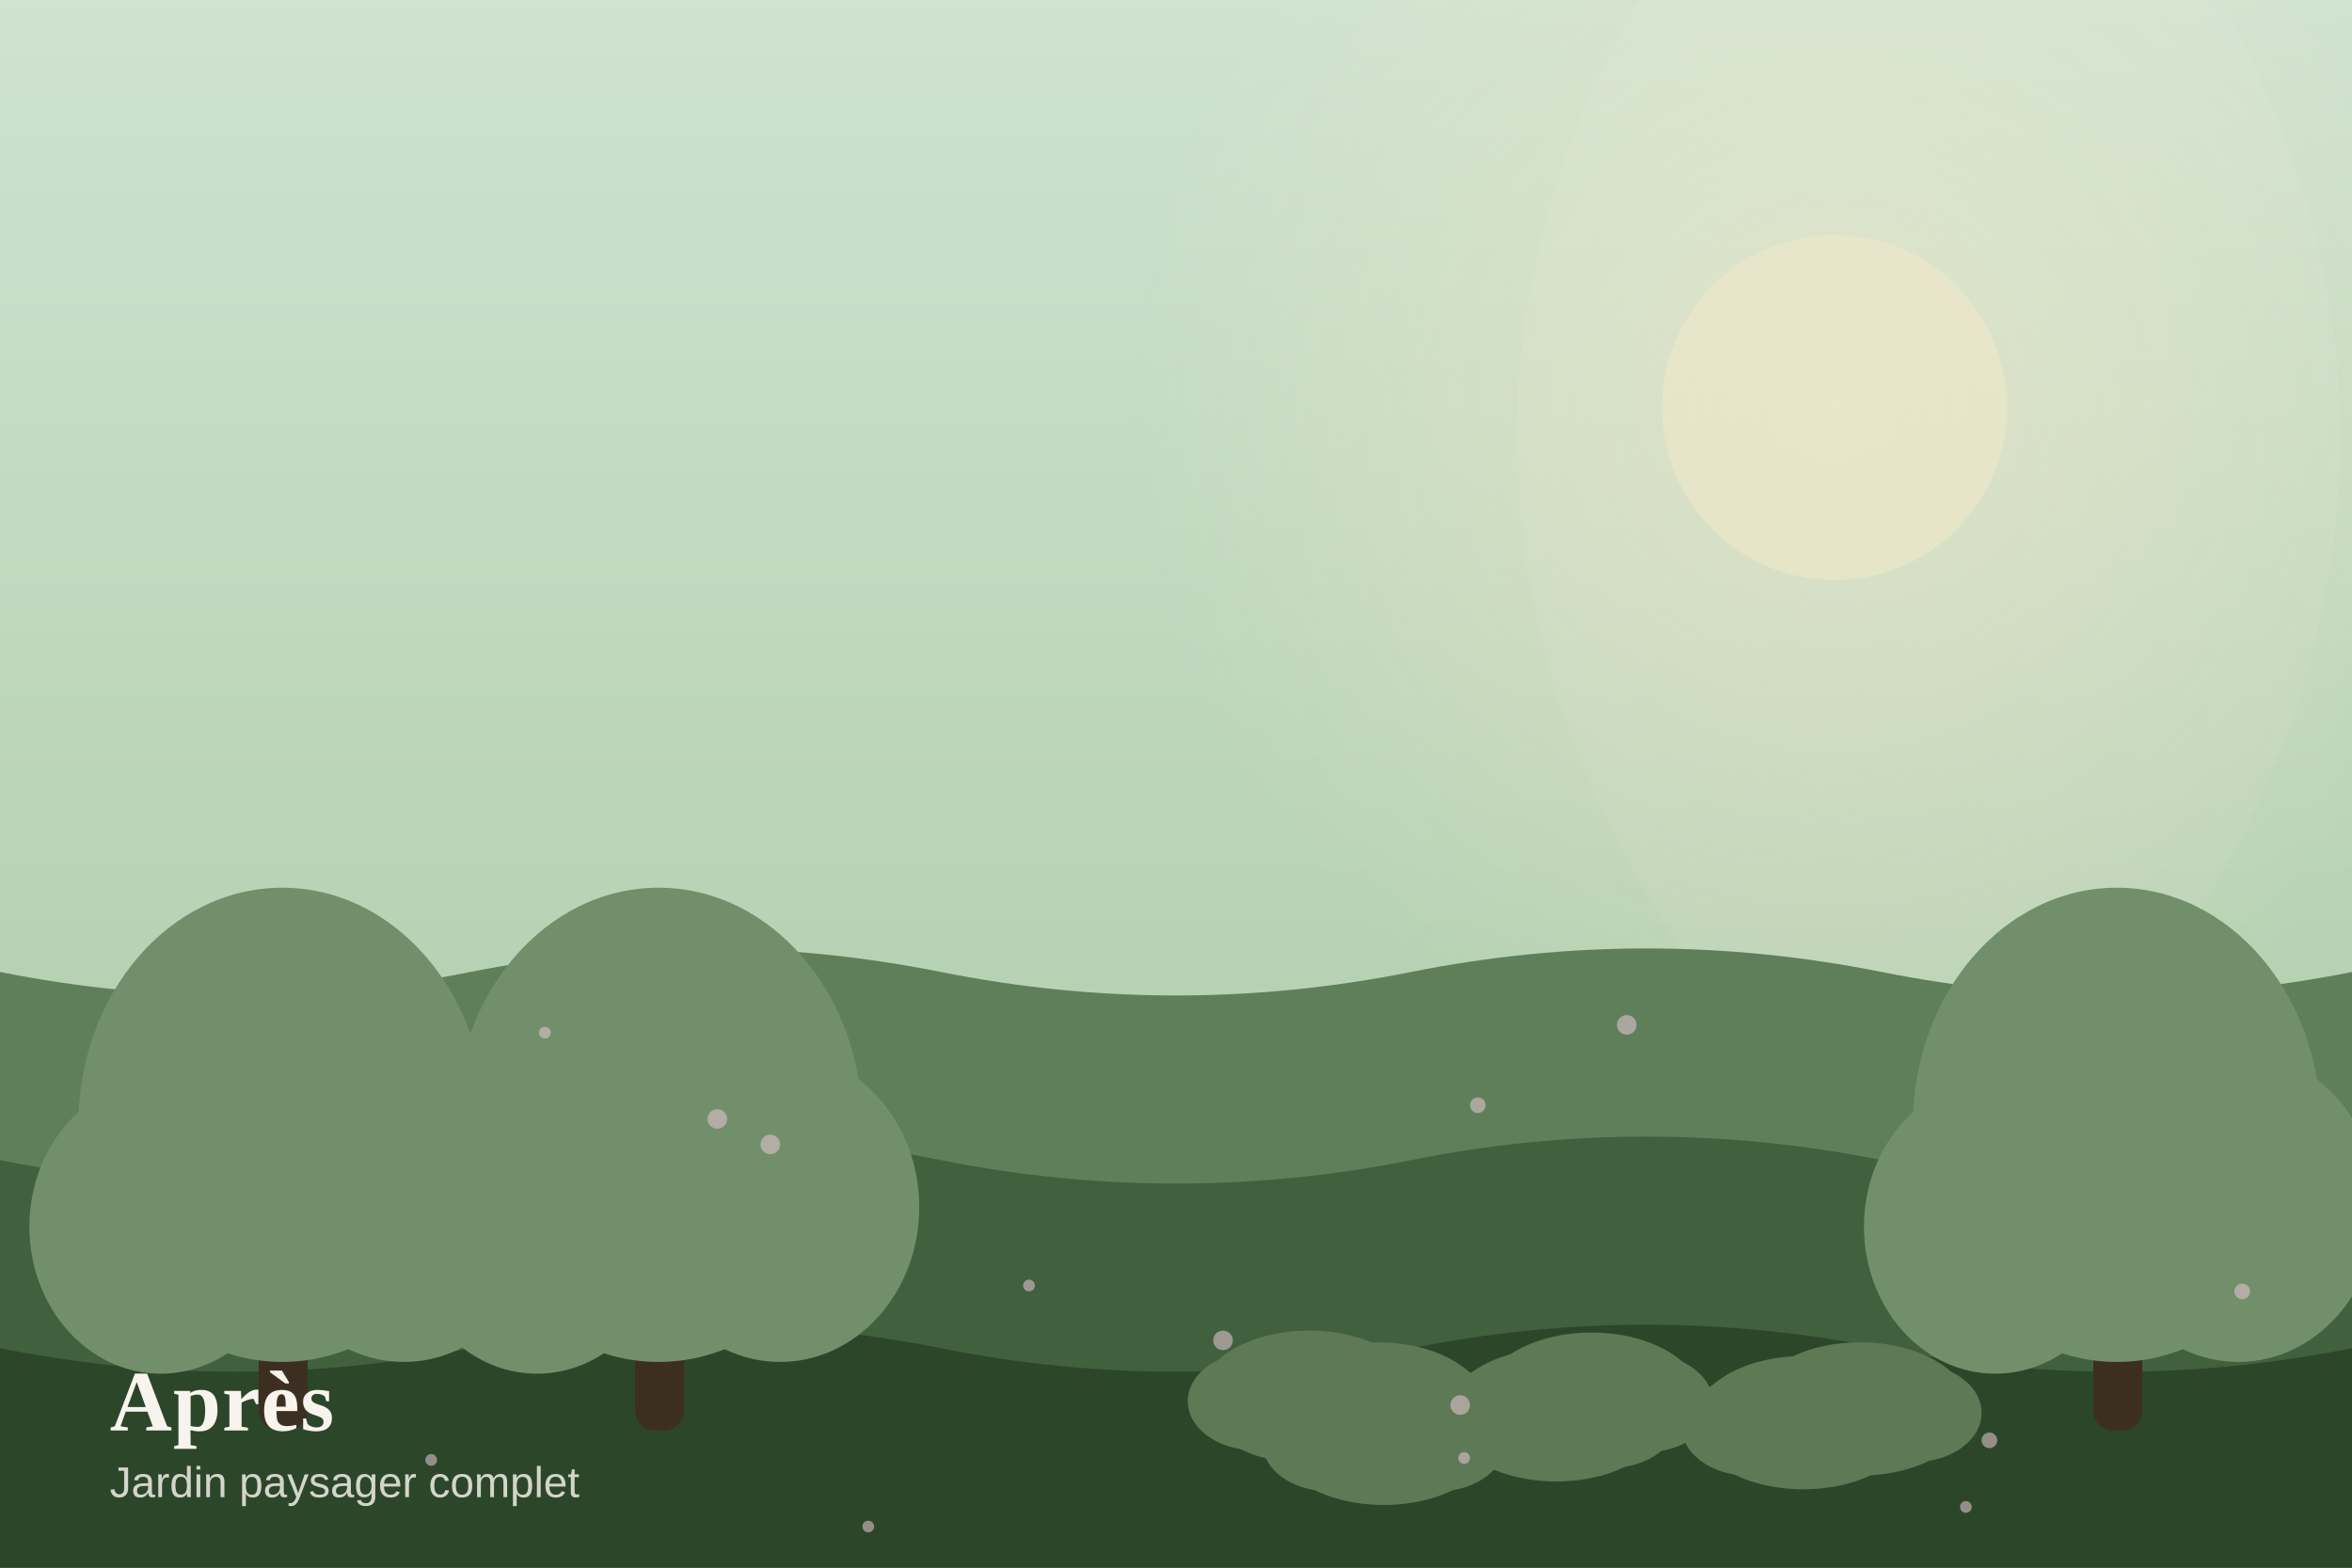
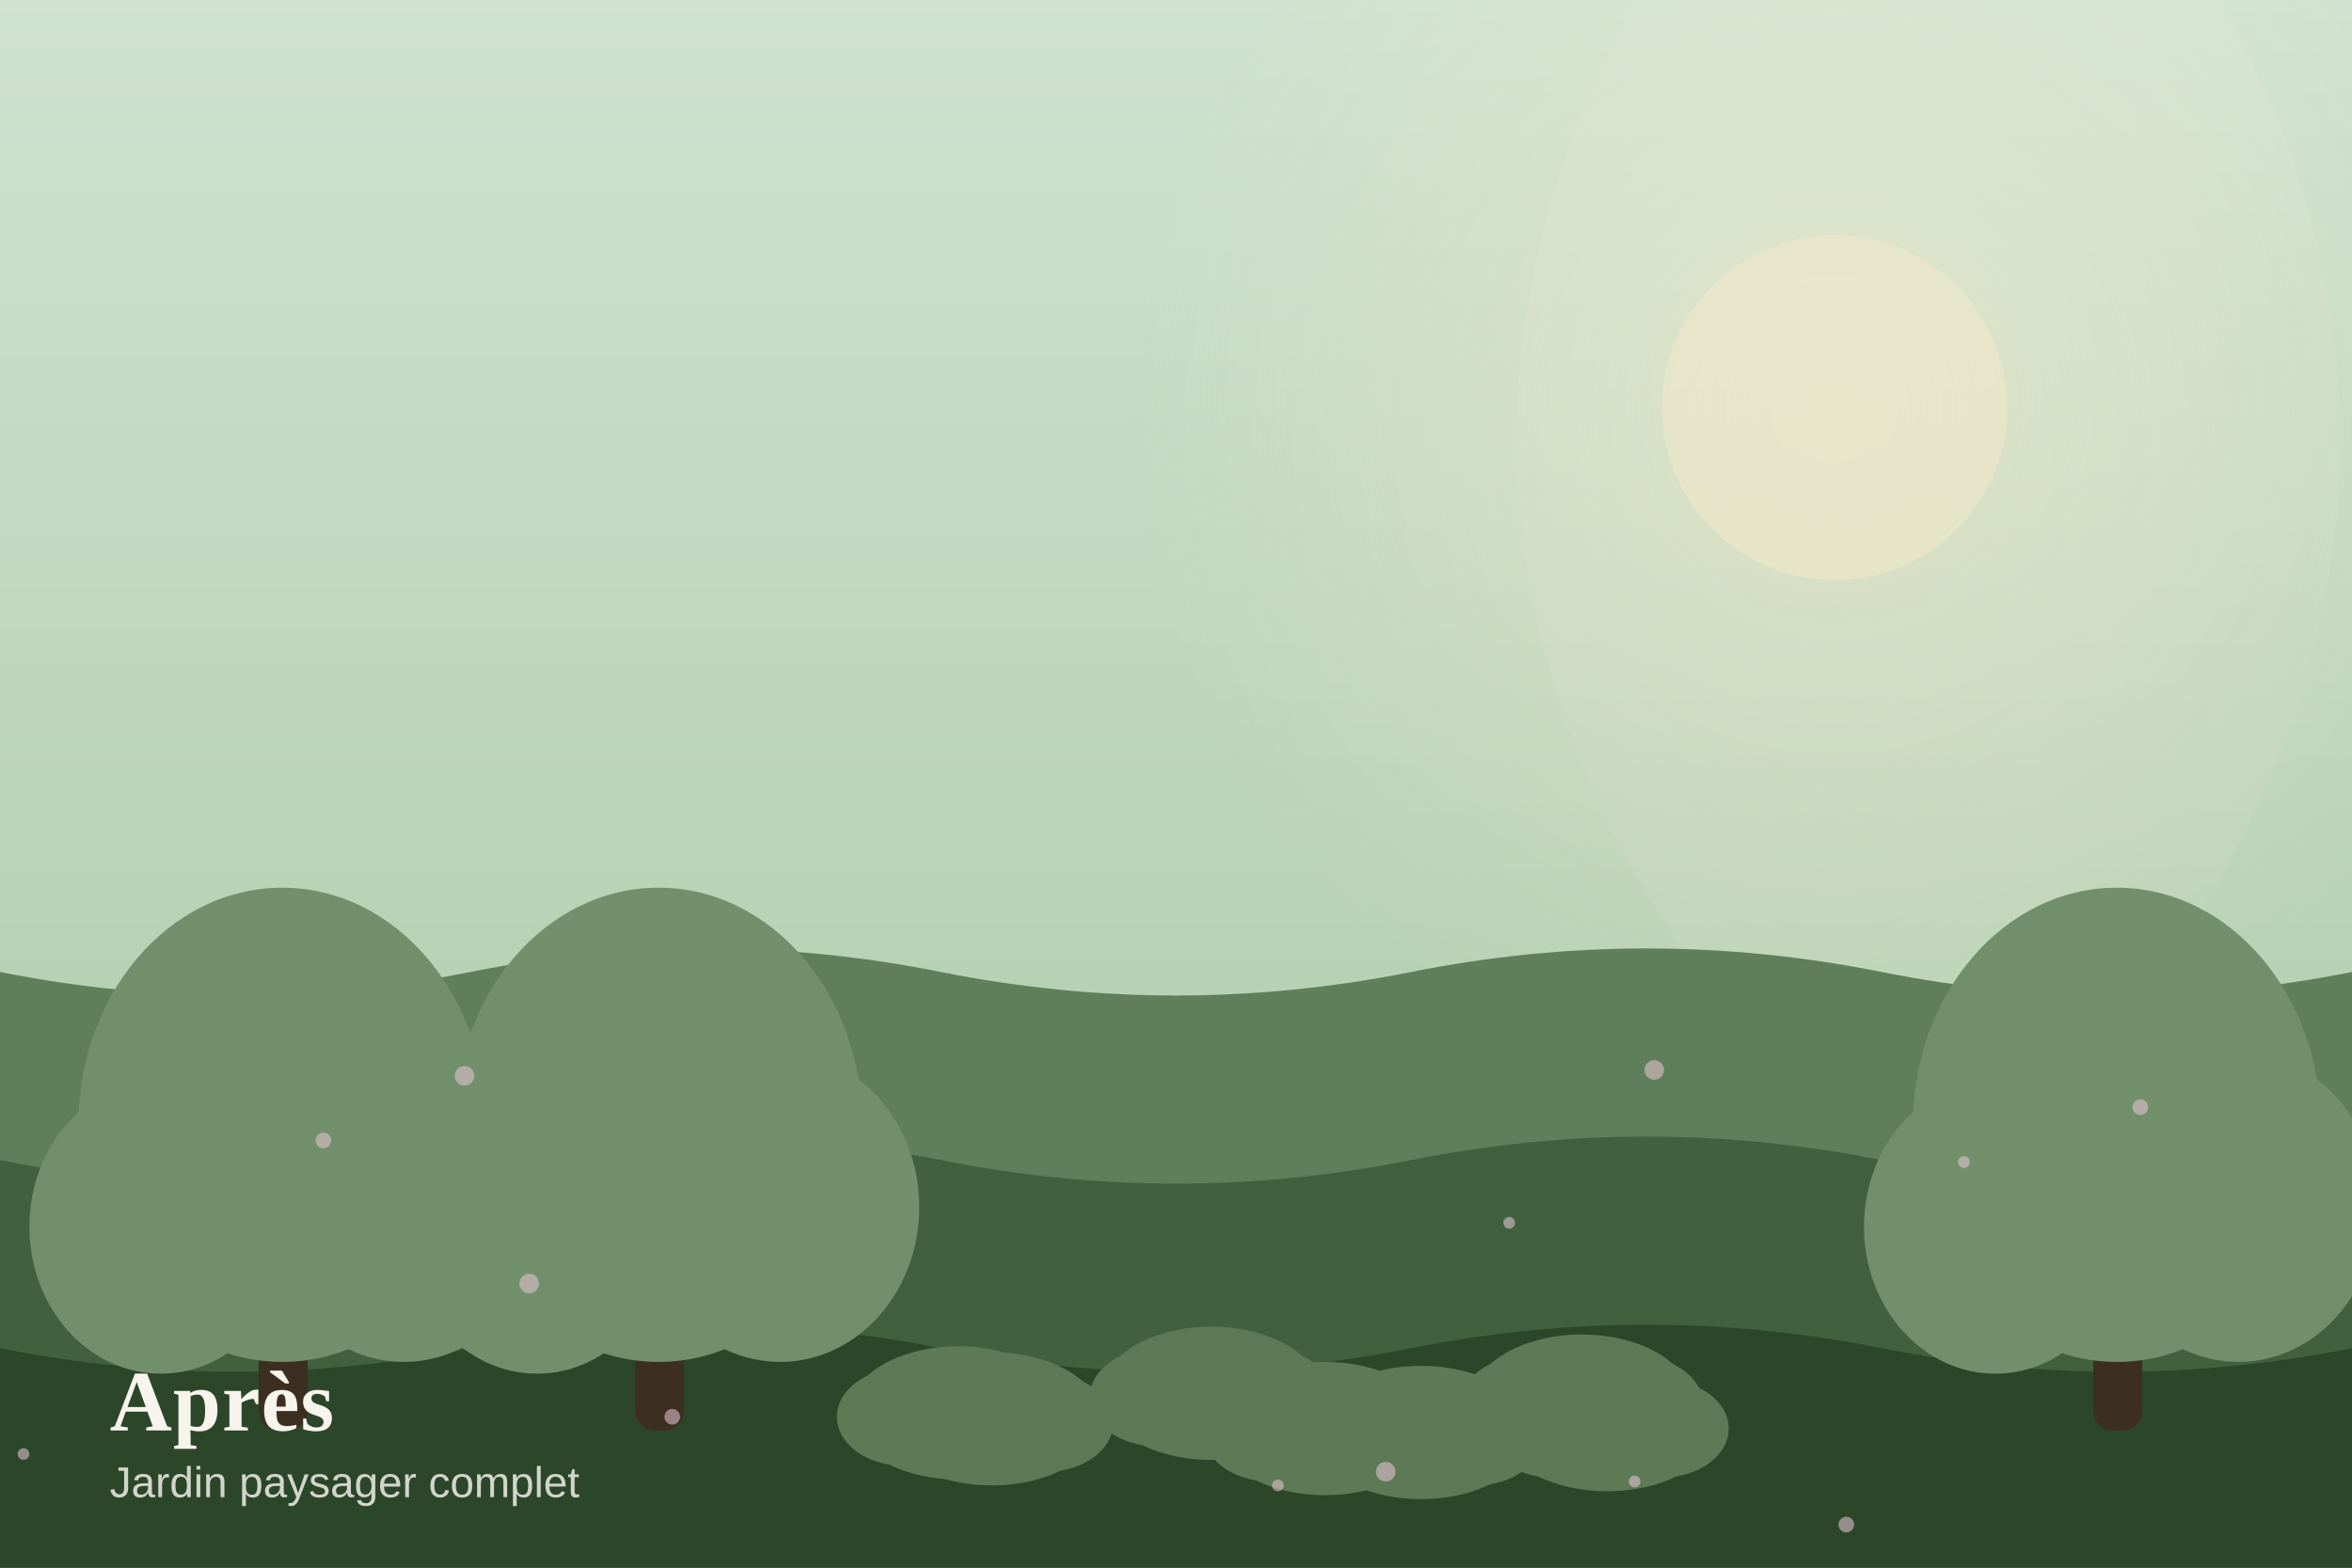
<svg xmlns="http://www.w3.org/2000/svg" viewBox="0 0 1200 800" preserveAspectRatio="xMidYMid slice" role="img" aria-label="Après">
  <defs>
    <linearGradient id="sky" x1="0" y1="0" x2="0" y2="1">
      <stop offset="0" stop-color="#cfe3d0" />
      <stop offset="1" stop-color="#a7c7a2" />
    </linearGradient>
    <radialGradient id="orb">
      <stop offset="0" stop-color="#f1e7c9" stop-opacity="0.55" />
      <stop offset="1" stop-color="#f1e7c9" stop-opacity="0" />
    </radialGradient>
  </defs>
  <rect width="1200" height="800" fill="url(#sky)" />
  <circle cx="936" cy="208" r="360" fill="url(#orb)" />
  <circle cx="936" cy="208" r="88" fill="#f1e7c9" opacity="0.55" />
  <g opacity="0.06" fill="#F7F4EE">
    <path d="M984 -176 C 1264.0 64, 1264.0 384.0, 984 624.0 C 704 384.0, 704 64, 984 -176 Z" />
    <rect x="982" y="-176" width="4" height="800.0" rx="2" />
  </g>
  <path d="M0 496.0 Q 120 520 240 496 Q 360 472 480 496 Q 600 520 720 496 Q 840 472 960 496 Q 1080 520 1200 496 L 1200 9999 L 0 9999 Z" fill="#5f7f5a" opacity="1.0" />
  <path d="M0 592.0 Q 120 616 240 592 Q 360 568 480 592 Q 600 616 720 592 Q 840 568 960 592 Q 1080 616 1200 592 L 1200 9999 L 0 9999 Z" fill="#41603e" opacity="1.0" />
  <path d="M0 688.0 Q 120 712 240 688 Q 360 664 480 688 Q 600 712 720 688 Q 840 664 960 688 Q 1080 712 1200 688 L 1200 9999 L 0 9999 Z" fill="#2c462a" opacity="1.0" />
  <rect x="132" y="616" width="25" height="114" rx="10" fill="#3c2f22" />
  <ellipse cx="144" cy="574" rx="104" ry="121" fill="#728f6b" />
  <ellipse cx="82" cy="626" rx="67" ry="75" fill="#728f6b" />
  <ellipse cx="206" cy="616" rx="71" ry="79" fill="#728f6b" />
  <rect x="324" y="616" width="25" height="114" rx="10" fill="#3c2f22" />
  <ellipse cx="336" cy="574" rx="104" ry="121" fill="#728f6b" />
  <ellipse cx="274" cy="626" rx="67" ry="75" fill="#728f6b" />
  <ellipse cx="398" cy="616" rx="71" ry="79" fill="#728f6b" />
  <rect x="1068" y="616" width="25" height="114" rx="10" fill="#3c2f22" />
  <ellipse cx="1080" cy="574" rx="104" ry="121" fill="#728f6b" />
  <ellipse cx="1018" cy="626" rx="67" ry="75" fill="#728f6b" />
  <ellipse cx="1142" cy="616" rx="71" ry="79" fill="#728f6b" />
-   <ellipse cx="812" cy="714" rx="56" ry="34" fill="#5d7956" />
-   <ellipse cx="784" cy="716" rx="34" ry="25" fill="#5d7956" />
-   <ellipse cx="840" cy="716" rx="34" ry="25" fill="#5d7956" />
-   <ellipse cx="920" cy="726" rx="56" ry="34" fill="#5d7956" />
-   <ellipse cx="892" cy="728" rx="34" ry="25" fill="#5d7956" />
-   <ellipse cx="948" cy="728" rx="34" ry="25" fill="#5d7956" />
-   <ellipse cx="668" cy="713" rx="56" ry="34" fill="#5d7956" />
-   <ellipse cx="640" cy="715" rx="34" ry="25" fill="#5d7956" />
-   <ellipse cx="696" cy="715" rx="34" ry="25" fill="#5d7956" />
-   <ellipse cx="706" cy="734" rx="56" ry="34" fill="#5d7956" />
-   <ellipse cx="678" cy="736" rx="34" ry="25" fill="#5d7956" />
-   <ellipse cx="734" cy="736" rx="34" ry="25" fill="#5d7956" />
-   <ellipse cx="949" cy="719" rx="56" ry="34" fill="#5d7956" />
-   <ellipse cx="921" cy="721" rx="34" ry="25" fill="#5d7956" />
-   <ellipse cx="977" cy="721" rx="34" ry="25" fill="#5d7956" />
-   <ellipse cx="703" cy="719" rx="56" ry="34" fill="#5d7956" />
-   <ellipse cx="675" cy="721" rx="34" ry="25" fill="#5d7956" />
-   <ellipse cx="731" cy="721" rx="34" ry="25" fill="#5d7956" />
-   <ellipse cx="794" cy="722" rx="56" ry="34" fill="#5d7956" />
-   <ellipse cx="766" cy="724" rx="34" ry="25" fill="#5d7956" />
-   <ellipse cx="822" cy="724" rx="34" ry="25" fill="#5d7956" />
-   <circle cx="366" cy="571" r="5" fill="#e9c7d6" opacity="0.55" />
-   <circle cx="830" cy="523" r="5" fill="#e9c7d6" opacity="0.55" />
-   <circle cx="393" cy="584" r="5" fill="#e9c7d6" opacity="0.55" />
-   <circle cx="1003" cy="769" r="3" fill="#e9c7d6" opacity="0.55" />
-   <circle cx="754" cy="564" r="4" fill="#e9c7d6" opacity="0.55" />
-   <circle cx="747" cy="744" r="3" fill="#e9c7d6" opacity="0.55" />
-   <circle cx="1144" cy="659" r="4" fill="#e9c7d6" opacity="0.55" />
-   <circle cx="745" cy="717" r="5" fill="#e9c7d6" opacity="0.55" />
-   <circle cx="525" cy="656" r="3" fill="#e9c7d6" opacity="0.55" />
-   <circle cx="624" cy="684" r="5" fill="#e9c7d6" opacity="0.55" />
-   <circle cx="1015" cy="735" r="4" fill="#e9c7d6" opacity="0.55" />
-   <circle cx="278" cy="527" r="3" fill="#e9c7d6" opacity="0.55" />
-   <circle cx="443" cy="779" r="3" fill="#e9c7d6" opacity="0.55" />
-   <circle cx="220" cy="745" r="3" fill="#e9c7d6" opacity="0.55" />
+   <ellipse cx="506" cy="724" rx="56" ry="34" fill="#5d7956" />
+   <ellipse cx="478" cy="726" rx="34" ry="25" fill="#5d7956" />
+   <ellipse cx="534" cy="726" rx="34" ry="25" fill="#5d7956" />
+   <ellipse cx="618" cy="711" rx="56" ry="34" fill="#5d7956" />
+   <ellipse cx="590" cy="713" rx="34" ry="25" fill="#5d7956" />
+   <ellipse cx="646" cy="713" rx="34" ry="25" fill="#5d7956" />
+   <ellipse cx="489" cy="721" rx="56" ry="34" fill="#5d7956" />
+   <ellipse cx="461" cy="723" rx="34" ry="25" fill="#5d7956" />
+   <ellipse cx="517" cy="723" rx="34" ry="25" fill="#5d7956" />
+   <ellipse cx="725" cy="731" rx="56" ry="34" fill="#5d7956" />
+   <ellipse cx="697" cy="733" rx="34" ry="25" fill="#5d7956" />
+   <ellipse cx="753" cy="733" rx="34" ry="25" fill="#5d7956" />
+   <ellipse cx="807" cy="715" rx="56" ry="34" fill="#5d7956" />
+   <ellipse cx="779" cy="717" rx="34" ry="25" fill="#5d7956" />
+   <ellipse cx="835" cy="717" rx="34" ry="25" fill="#5d7956" />
+   <ellipse cx="676" cy="729" rx="56" ry="34" fill="#5d7956" />
+   <ellipse cx="648" cy="731" rx="34" ry="25" fill="#5d7956" />
+   <ellipse cx="704" cy="731" rx="34" ry="25" fill="#5d7956" />
+   <ellipse cx="820" cy="727" rx="56" ry="34" fill="#5d7956" />
+   <ellipse cx="792" cy="729" rx="34" ry="25" fill="#5d7956" />
+   <ellipse cx="848" cy="729" rx="34" ry="25" fill="#5d7956" />
+   <circle cx="343" cy="723" r="4" fill="#e9c7d6" opacity="0.55" />
+   <circle cx="270" cy="655" r="5" fill="#e9c7d6" opacity="0.55" />
+   <circle cx="237" cy="549" r="5" fill="#e9c7d6" opacity="0.55" />
+   <circle cx="942" cy="778" r="4" fill="#e9c7d6" opacity="0.55" />
+   <circle cx="844" cy="546" r="5" fill="#e9c7d6" opacity="0.55" />
+   <circle cx="770" cy="624" r="3" fill="#e9c7d6" opacity="0.55" />
+   <circle cx="12" cy="742" r="3" fill="#e9c7d6" opacity="0.55" />
+   <circle cx="707" cy="751" r="5" fill="#e9c7d6" opacity="0.55" />
+   <circle cx="165" cy="582" r="4" fill="#e9c7d6" opacity="0.55" />
+   <circle cx="834" cy="756" r="3" fill="#e9c7d6" opacity="0.55" />
+   <circle cx="138" cy="718" r="3" fill="#e9c7d6" opacity="0.55" />
+   <circle cx="1002" cy="593" r="3" fill="#e9c7d6" opacity="0.55" />
+   <circle cx="652" cy="758" r="3" fill="#e9c7d6" opacity="0.55" />
+   <circle cx="1092" cy="565" r="4" fill="#e9c7d6" opacity="0.55" />
  <g font-family="Georgia, 'Times New Roman', serif">
    <text x="56" y="730" font-size="44" fill="#F7F4EE" font-weight="600" letter-spacing="0.5">Après</text>
    <text x="56" y="764" font-size="22" fill="#F7F4EE" opacity="0.82" font-family="Arial, sans-serif">Jardin paysager complet</text>
  </g>
</svg>
